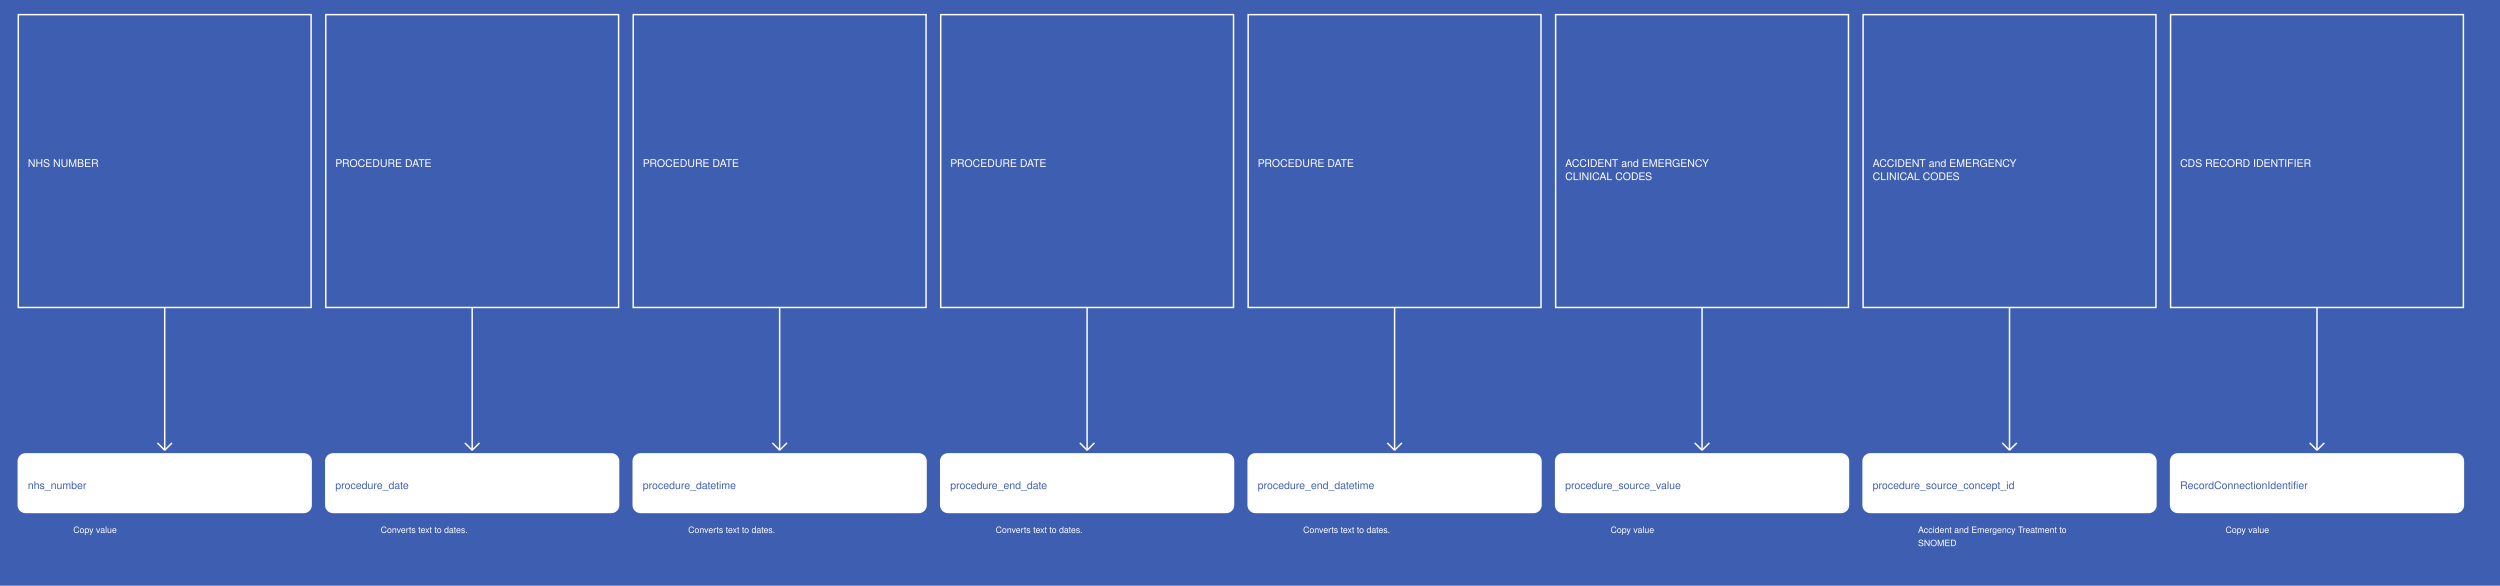
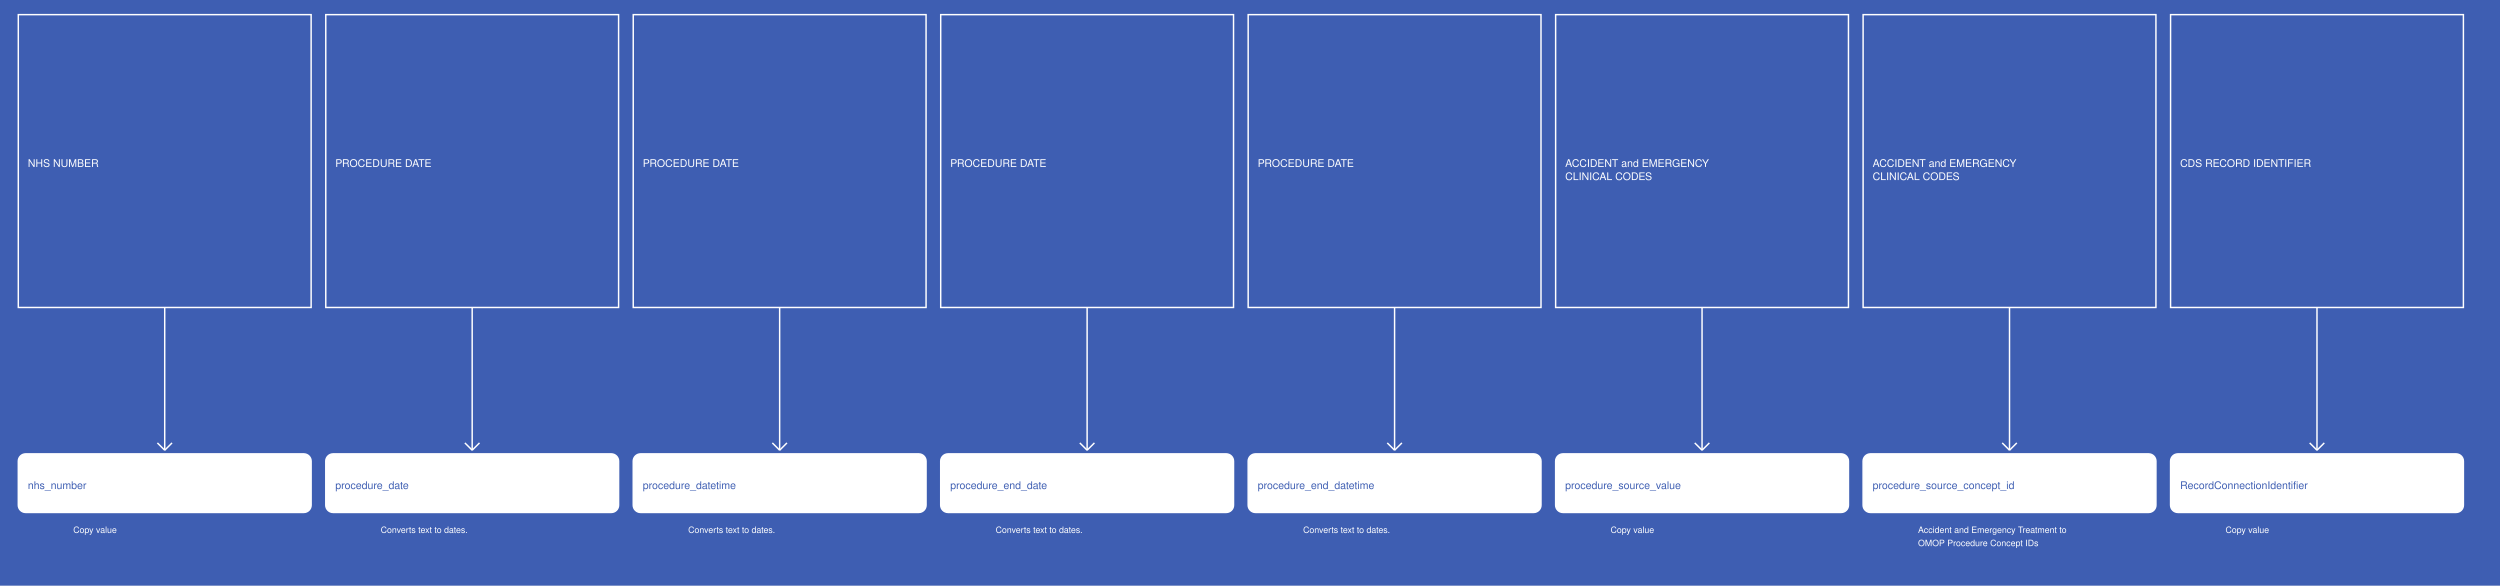
<svg xmlns="http://www.w3.org/2000/svg" width="3415" height="800">
  <rect width="100%" height="100%" fill="#3E5EB2" />
  <g>
    <rect x="25" y="20" width="400" height="400" fill="#3E5EB2" stroke="white" stroke-width="2" />
    <text x="38" y="228" fill="white" font-family="Helvetica" font-size="1.2em" text-anchor="start">NHS NUMBER</text>
  </g>
  <g>
    <line x1="225" y1="420" x2="225" y2="615" stroke="white" stroke-width="2" />
    <line x1="215" y1="605" x2="225" y2="615" stroke="white" stroke-width="2" />
    <line x1="235" y1="605" x2="225" y2="615" stroke="white" stroke-width="2" />
    <text x="100" y="728" fill="white" font-size="1em" font-family="Helvetica">Copy value</text>
  </g>
  <g>
    <rect x="25" y="620" width="400" height="80" fill="white" stroke="white" stroke-width="2" rx="10" />
    <text x="38" y="668" fill="#3E5EB2" font-family="Helvetica" font-size="1.2em" text-anchor="start">nhs_number</text>
  </g>
  <g>
    <rect x="445" y="20" width="400" height="400" fill="#3E5EB2" stroke="white" stroke-width="2" />
    <text x="458" y="228" fill="white" font-family="Helvetica" font-size="1.2em" text-anchor="start">PROCEDURE DATE</text>
  </g>
  <g>
    <line x1="645" y1="420" x2="645" y2="615" stroke="white" stroke-width="2" />
    <line x1="635" y1="605" x2="645" y2="615" stroke="white" stroke-width="2" />
    <line x1="655" y1="605" x2="645" y2="615" stroke="white" stroke-width="2" />
    <text x="520" y="728" fill="white" font-size="1em" font-family="Helvetica">Converts text to dates.</text>
  </g>
  <g>
    <rect x="445" y="620" width="400" height="80" fill="white" stroke="white" stroke-width="2" rx="10" />
    <text x="458" y="668" fill="#3E5EB2" font-family="Helvetica" font-size="1.2em" text-anchor="start">procedure_date</text>
  </g>
  <g>
    <rect x="865" y="20" width="400" height="400" fill="#3E5EB2" stroke="white" stroke-width="2" />
    <text x="878" y="228" fill="white" font-family="Helvetica" font-size="1.2em" text-anchor="start">PROCEDURE DATE</text>
  </g>
  <g>
    <line x1="1065" y1="420" x2="1065" y2="615" stroke="white" stroke-width="2" />
    <line x1="1055" y1="605" x2="1065" y2="615" stroke="white" stroke-width="2" />
    <line x1="1075" y1="605" x2="1065" y2="615" stroke="white" stroke-width="2" />
    <text x="940" y="728" fill="white" font-size="1em" font-family="Helvetica">Converts text to dates.</text>
  </g>
  <g>
    <rect x="865" y="620" width="400" height="80" fill="white" stroke="white" stroke-width="2" rx="10" />
    <text x="878" y="668" fill="#3E5EB2" font-family="Helvetica" font-size="1.2em" text-anchor="start">procedure_datetime</text>
  </g>
  <g>
    <rect x="1285" y="20" width="400" height="400" fill="#3E5EB2" stroke="white" stroke-width="2" />
    <text x="1298" y="228" fill="white" font-family="Helvetica" font-size="1.2em" text-anchor="start">PROCEDURE DATE</text>
  </g>
  <g>
    <line x1="1485" y1="420" x2="1485" y2="615" stroke="white" stroke-width="2" />
    <line x1="1475" y1="605" x2="1485" y2="615" stroke="white" stroke-width="2" />
    <line x1="1495" y1="605" x2="1485" y2="615" stroke="white" stroke-width="2" />
    <text x="1360" y="728" fill="white" font-size="1em" font-family="Helvetica">Converts text to dates.</text>
  </g>
  <g>
    <rect x="1285" y="620" width="400" height="80" fill="white" stroke="white" stroke-width="2" rx="10" />
    <text x="1298" y="668" fill="#3E5EB2" font-family="Helvetica" font-size="1.2em" text-anchor="start">procedure_end_date</text>
  </g>
  <g>
    <rect x="1705" y="20" width="400" height="400" fill="#3E5EB2" stroke="white" stroke-width="2" />
    <text x="1718" y="228" fill="white" font-family="Helvetica" font-size="1.2em" text-anchor="start">PROCEDURE DATE</text>
  </g>
  <g>
    <line x1="1905" y1="420" x2="1905" y2="615" stroke="white" stroke-width="2" />
    <line x1="1895" y1="605" x2="1905" y2="615" stroke="white" stroke-width="2" />
    <line x1="1915" y1="605" x2="1905" y2="615" stroke="white" stroke-width="2" />
    <text x="1780" y="728" fill="white" font-size="1em" font-family="Helvetica">Converts text to dates.</text>
  </g>
  <g>
    <rect x="1705" y="620" width="400" height="80" fill="white" stroke="white" stroke-width="2" rx="10" />
    <text x="1718" y="668" fill="#3E5EB2" font-family="Helvetica" font-size="1.2em" text-anchor="start">procedure_end_datetime</text>
  </g>
  <g>
    <rect x="2125" y="20" width="400" height="400" fill="#3E5EB2" stroke="white" stroke-width="2" />
    <text x="2138" y="228" fill="white" font-family="Helvetica" font-size="1.2em" text-anchor="start">ACCIDENT and EMERGENCY</text>
    <text x="2138" y="246" fill="white" font-family="Helvetica" font-size="1.2em" text-anchor="start">CLINICAL CODES</text>
  </g>
  <g>
    <line x1="2325" y1="420" x2="2325" y2="615" stroke="white" stroke-width="2" />
    <line x1="2315" y1="605" x2="2325" y2="615" stroke="white" stroke-width="2" />
    <line x1="2335" y1="605" x2="2325" y2="615" stroke="white" stroke-width="2" />
    <text x="2200" y="728" fill="white" font-size="1em" font-family="Helvetica">Copy value</text>
  </g>
  <g>
    <rect x="2125" y="620" width="400" height="80" fill="white" stroke="white" stroke-width="2" rx="10" />
    <text x="2138" y="668" fill="#3E5EB2" font-family="Helvetica" font-size="1.2em" text-anchor="start">procedure_source_value</text>
  </g>
  <g>
    <rect x="2545" y="20" width="400" height="400" fill="#3E5EB2" stroke="white" stroke-width="2" />
    <text x="2558" y="228" fill="white" font-family="Helvetica" font-size="1.2em" text-anchor="start">ACCIDENT and EMERGENCY</text>
    <text x="2558" y="246" fill="white" font-family="Helvetica" font-size="1.2em" text-anchor="start">CLINICAL CODES</text>
  </g>
  <g>
    <line x1="2745" y1="420" x2="2745" y2="615" stroke="white" stroke-width="2" />
    <line x1="2735" y1="605" x2="2745" y2="615" stroke="white" stroke-width="2" />
    <line x1="2755" y1="605" x2="2745" y2="615" stroke="white" stroke-width="2" />
    <text x="2620" y="728" fill="white" font-size="1em" font-family="Helvetica">Accident and Emergency Treatment to</text>
-     <text x="2620" y="746" fill="white" font-size="1em" font-family="Helvetica">SNOMED</text>
+     <text x="2620" y="746" fill="white" font-size="1em" font-family="Helvetica">OMOP Procedure Concept IDs</text>
  </g>
  <g>
    <rect x="2545" y="620" width="400" height="80" fill="white" stroke="white" stroke-width="2" rx="10" />
    <text x="2558" y="668" fill="#3E5EB2" font-family="Helvetica" font-size="1.2em" text-anchor="start">procedure_source_concept_id</text>
  </g>
  <g>
    <rect x="2965" y="20" width="400" height="400" fill="#3E5EB2" stroke="white" stroke-width="2" />
    <text x="2978" y="228" fill="white" font-family="Helvetica" font-size="1.2em" text-anchor="start">CDS RECORD IDENTIFIER</text>
  </g>
  <g>
    <line x1="3165" y1="420" x2="3165" y2="615" stroke="white" stroke-width="2" />
    <line x1="3155" y1="605" x2="3165" y2="615" stroke="white" stroke-width="2" />
    <line x1="3175" y1="605" x2="3165" y2="615" stroke="white" stroke-width="2" />
    <text x="3040" y="728" fill="white" font-size="1em" font-family="Helvetica">Copy value</text>
  </g>
  <g>
    <rect x="2965" y="620" width="400" height="80" fill="white" stroke="white" stroke-width="2" rx="10" />
    <text x="2978" y="668" fill="#3E5EB2" font-family="Helvetica" font-size="1.2em" text-anchor="start">RecordConnectionIdentifier</text>
  </g>
</svg>
